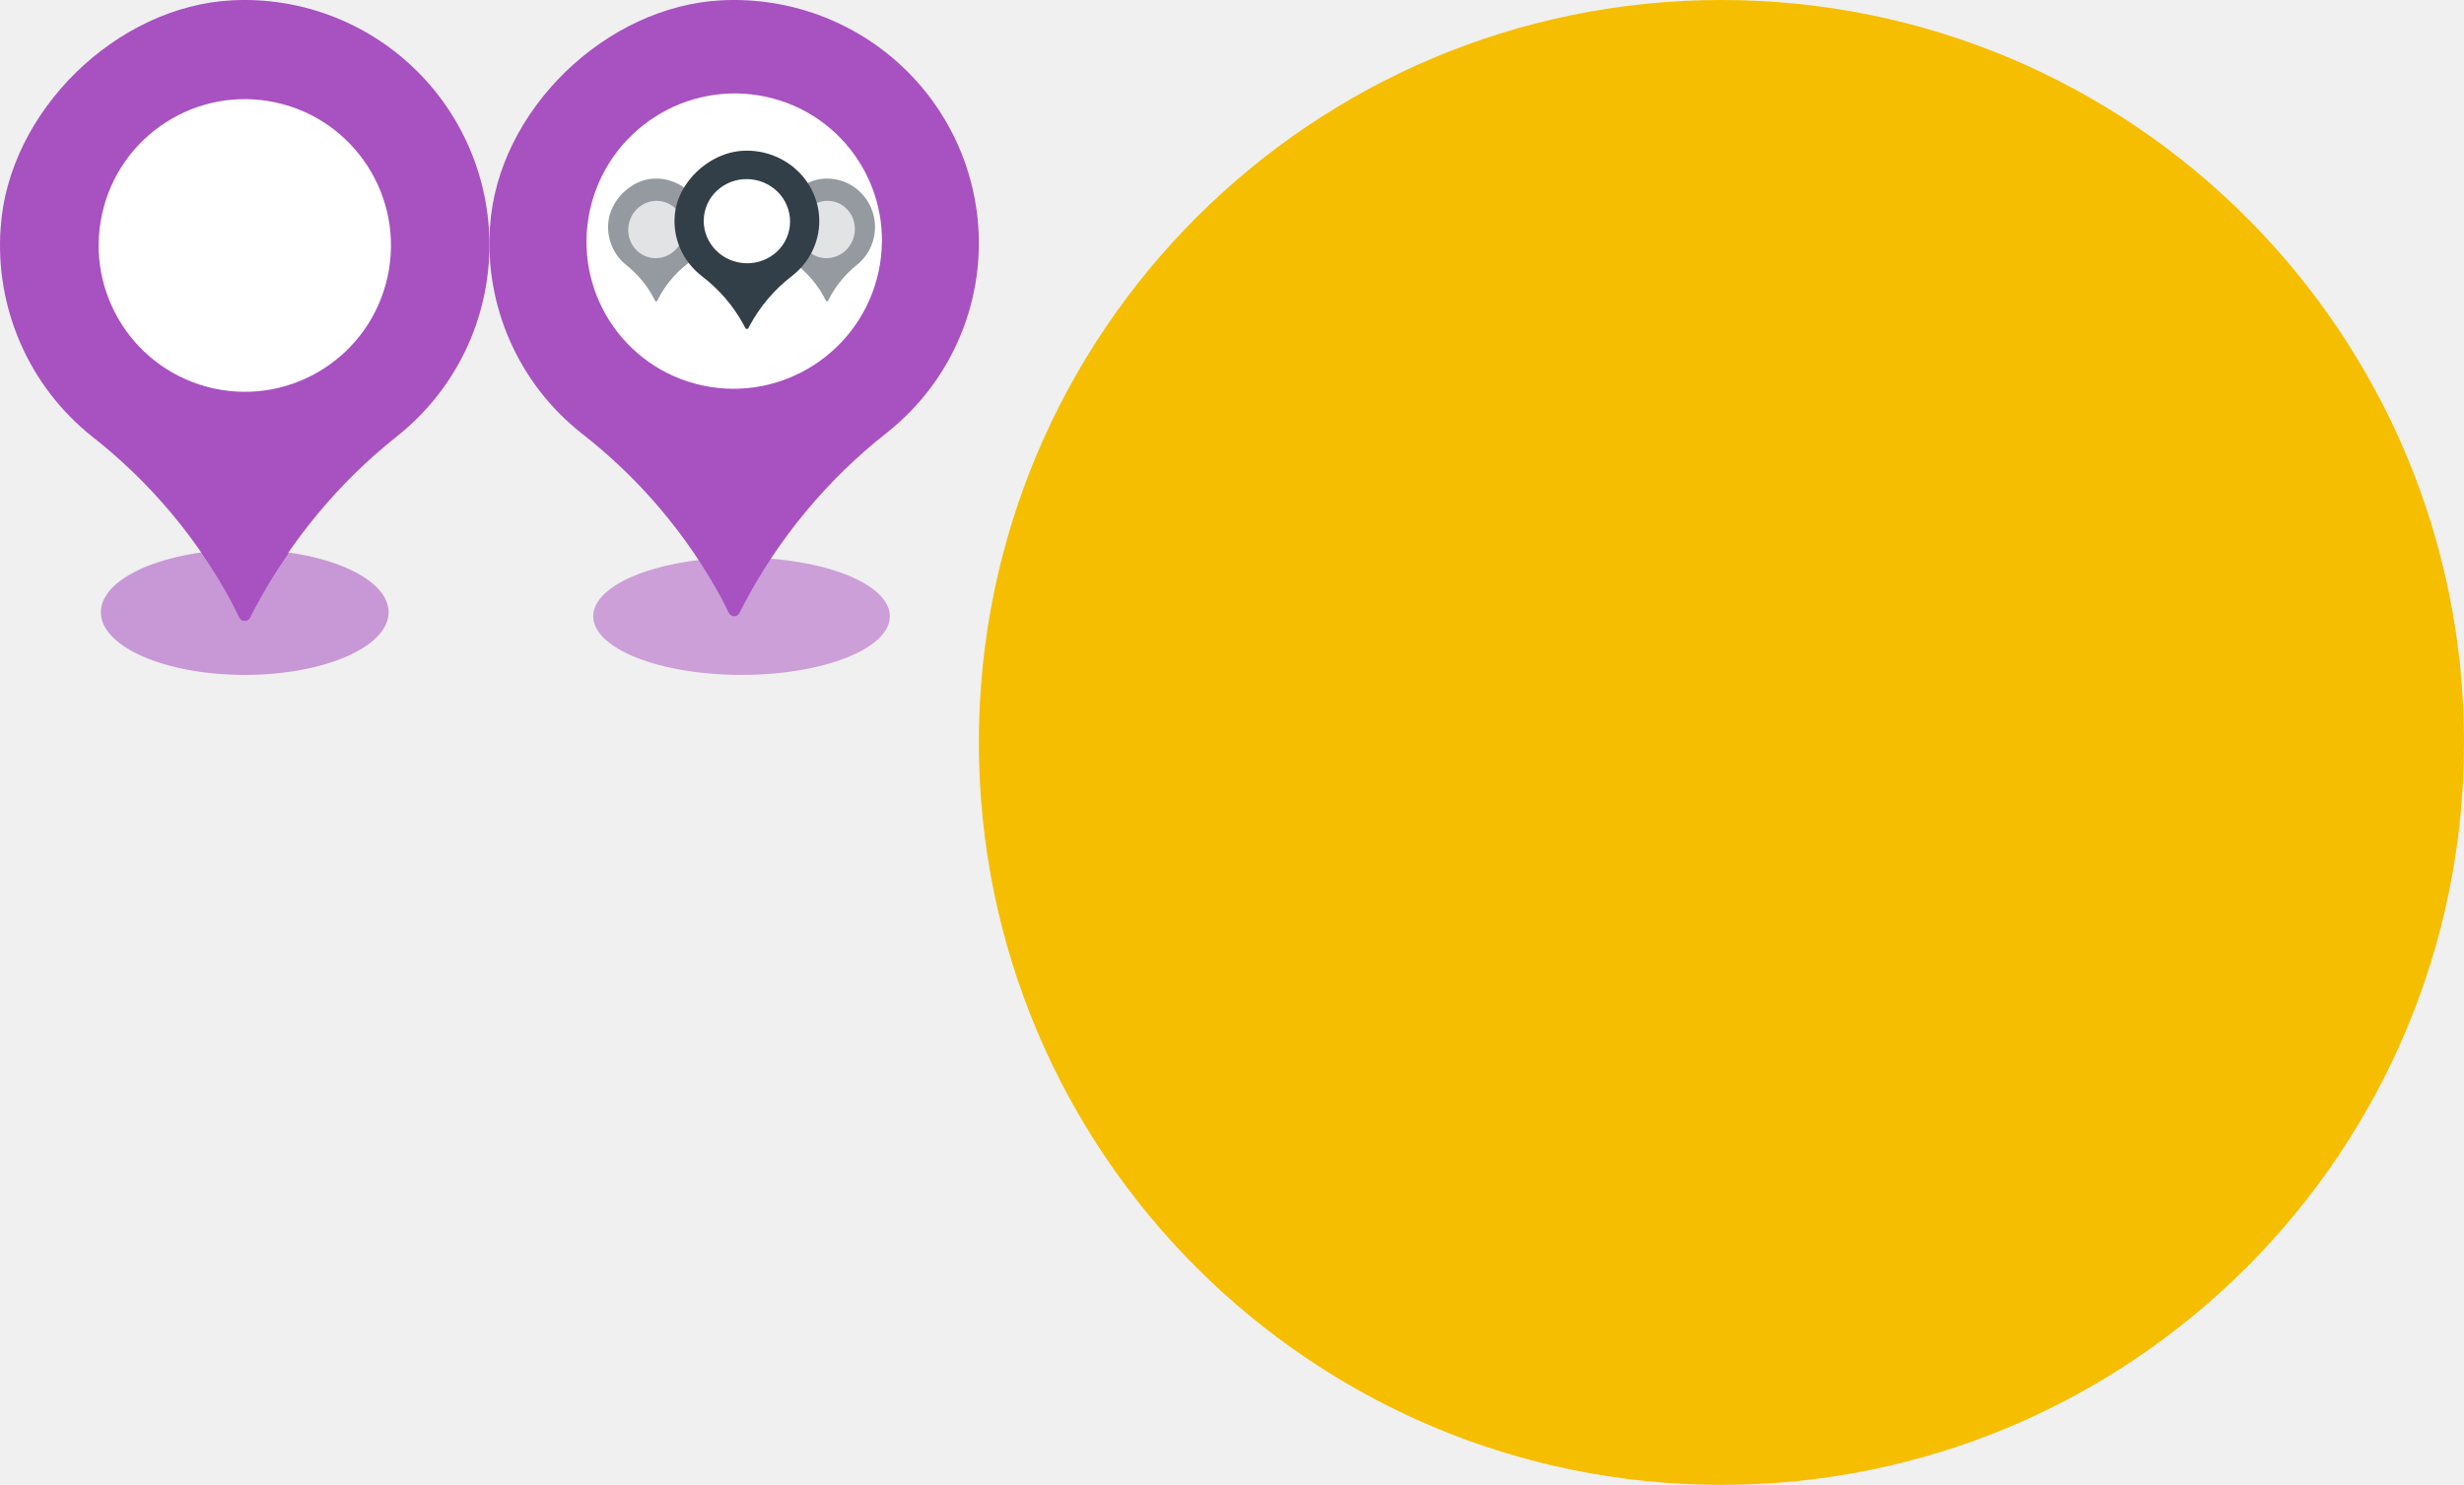
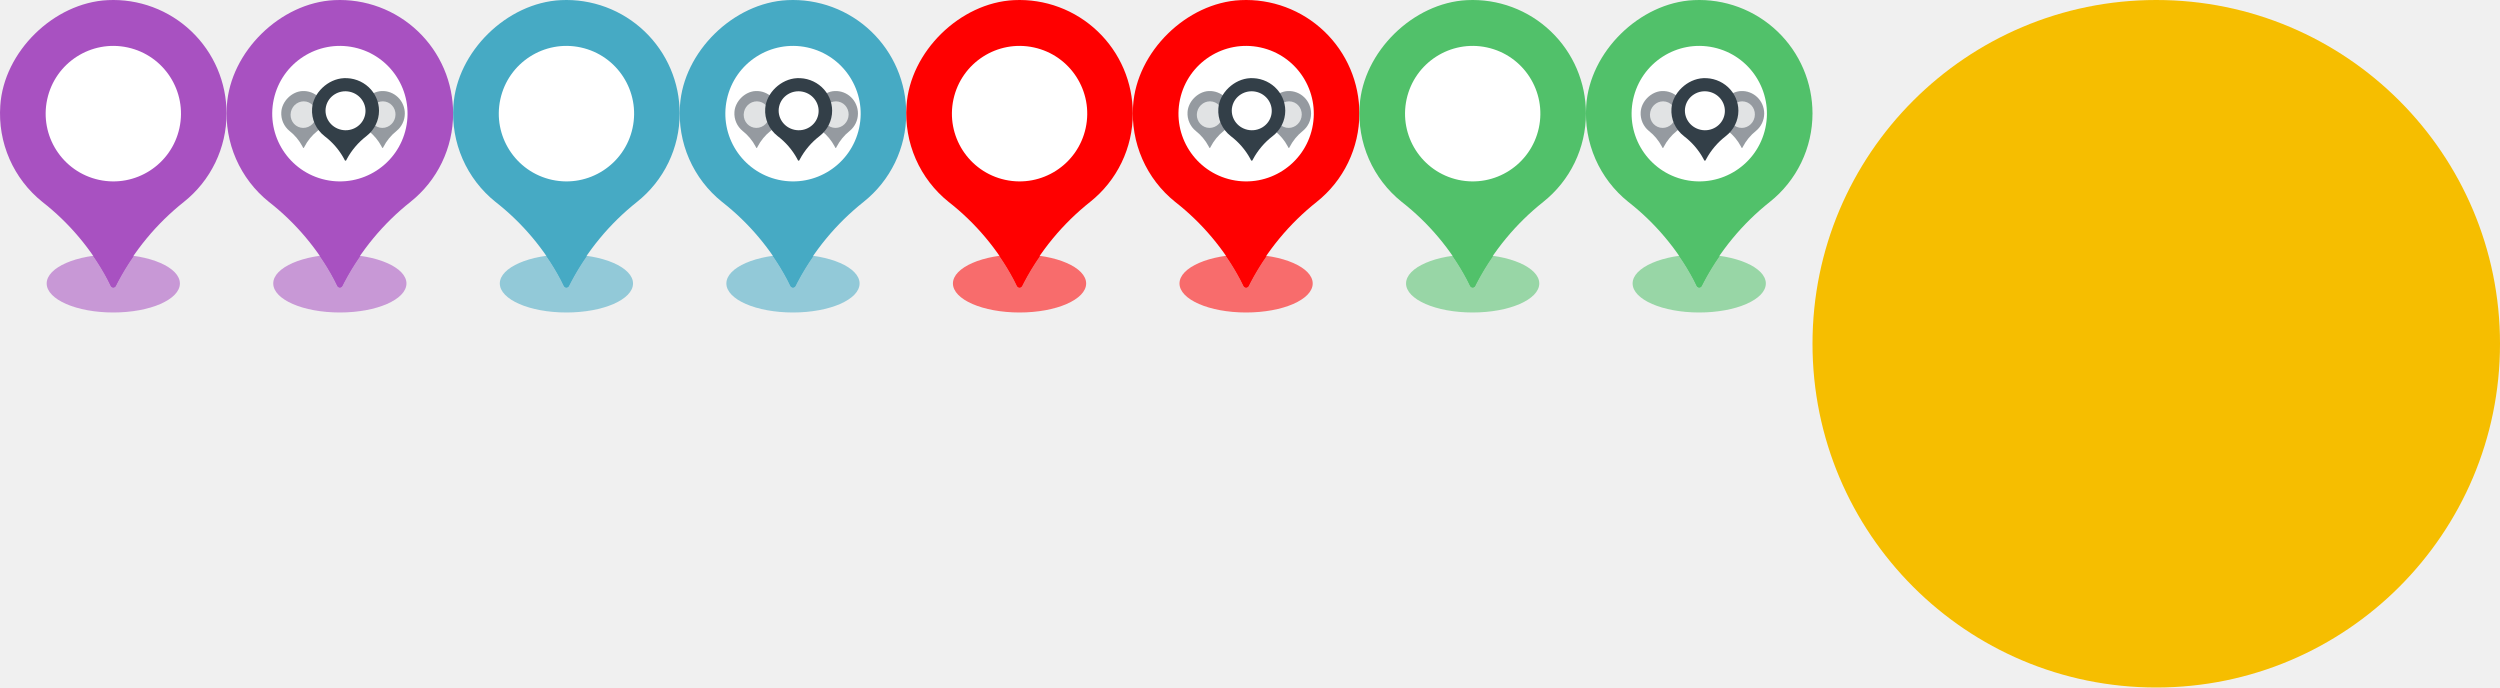
- <svg xmlns="http://www.w3.org/2000/svg" width="146" height="88" viewBox="0 0 146 88" fill="none">
-   <g id="iconAtlas">
-     <g id="pin">
-       <path id="Vector" d="M23.027 36.284C23.027 38.334 19.209 40 14.501 40C9.793 40 5.975 38.334 5.975 36.284C5.975 34.235 9.793 32.569 14.501 32.569C19.209 32.569 23.027 34.235 23.027 36.285V36.284Z" fill="#A851C1" fill-opacity="0.55" />
-       <path id="Vector_2" d="M29 14.536C29.001 12.568 28.603 10.62 27.83 8.811C27.056 7.001 25.924 5.368 24.501 4.011C23.078 2.653 21.395 1.599 19.553 0.912C17.711 0.226 15.749 -0.079 13.786 0.017C6.882 0.352 0.477 6.625 0.036 13.529C-0.128 15.864 0.276 18.204 1.213 20.348C2.151 22.492 3.594 24.377 5.418 25.84C8.866 28.533 11.713 31.918 13.777 35.777L14.194 36.611C14.224 36.666 14.268 36.713 14.322 36.745C14.376 36.778 14.438 36.795 14.501 36.795C14.63 36.795 14.747 36.724 14.809 36.611L15.05 36.135C17.125 32.143 20.019 28.634 23.543 25.84C25.242 24.488 26.616 22.77 27.561 20.813C28.506 18.856 28.997 16.71 29 14.537V14.536Z" fill="#A851C1" />
-       <path id="Vector_3" d="M14.501 32.569C13.645 32.571 12.788 32.629 11.939 32.745C12.617 33.714 13.232 34.726 13.778 35.775L14.193 36.609C14.223 36.665 14.268 36.712 14.322 36.744C14.376 36.777 14.438 36.794 14.501 36.794C14.564 36.794 14.626 36.777 14.681 36.744C14.735 36.712 14.779 36.665 14.809 36.609L15.05 36.134C15.659 34.982 16.34 33.87 17.088 32.803C16.233 32.667 15.367 32.589 14.501 32.569Z" fill="#A851C1" />
-       <path id="Vector_4" d="M22.968 16.389C23.983 11.709 21.018 7.091 16.344 6.074C11.671 5.057 7.059 8.026 6.043 12.706C5.028 17.386 7.993 22.004 12.667 23.021C17.34 24.038 21.952 21.069 22.968 16.389Z" fill="white" />
+ <svg xmlns="http://www.w3.org/2000/svg" width="320" height="88" viewBox="0 0 320 88" fill="none">
+   <g clip-path="url(#clip0)">
+     <path d="M23.027 36.284C23.027 38.334 19.209 40 14.501 40C9.793 40 5.975 38.334 5.975 36.284C5.975 34.235 9.793 32.569 14.501 32.569C19.209 32.569 23.027 34.235 23.027 36.285V36.284Z" fill="#A851C1" fill-opacity="0.55" />
+     <path d="M29 14.536C29.001 12.568 28.603 10.62 27.83 8.811C27.056 7.001 25.924 5.368 24.501 4.011C23.078 2.653 21.395 1.599 19.553 0.912C17.711 0.226 15.749 -0.079 13.786 0.017C6.882 0.352 0.477 6.625 0.036 13.529C-0.128 15.864 0.276 18.204 1.213 20.348C2.151 22.492 3.594 24.377 5.418 25.84C8.866 28.533 11.713 31.918 13.777 35.777L14.194 36.611C14.224 36.666 14.268 36.713 14.322 36.745C14.376 36.778 14.438 36.795 14.501 36.795C14.63 36.795 14.747 36.724 14.809 36.611L15.05 36.135C17.125 32.143 20.019 28.634 23.543 25.84C25.242 24.488 26.616 22.77 27.561 20.813C28.506 18.856 28.997 16.71 29 14.537V14.536Z" fill="#A851C1" />
+     <path d="M14.501 32.569C13.645 32.571 12.788 32.629 11.939 32.745C12.617 33.714 13.232 34.726 13.778 35.775L14.193 36.609C14.223 36.665 14.268 36.712 14.322 36.744C14.376 36.777 14.438 36.794 14.501 36.794C14.564 36.794 14.626 36.777 14.681 36.744C14.735 36.712 14.779 36.665 14.809 36.609L15.05 36.134C15.659 34.982 16.34 33.87 17.088 32.803C16.233 32.667 15.367 32.589 14.501 32.569Z" fill="#A851C1" />
+     <path d="M22.968 16.389C23.983 11.709 21.018 7.091 16.344 6.074C11.671 5.057 7.059 8.026 6.043 12.706C5.028 17.386 7.993 22.004 12.667 23.021C17.34 24.038 21.952 21.069 22.968 16.389Z" fill="white" />
+     <path d="M52.027 36.284C52.027 38.334 48.209 40 43.501 40C38.793 40 34.975 38.334 34.975 36.284C34.975 34.235 38.793 32.569 43.501 32.569C48.209 32.569 52.027 34.235 52.027 36.285V36.284Z" fill="#A851C1" fill-opacity="0.55" />
+     <path d="M58 14.536C58.001 12.568 57.603 10.62 56.83 8.811C56.056 7.001 54.924 5.368 53.501 4.011C52.078 2.653 50.395 1.599 48.553 0.912C46.711 0.226 44.749 -0.079 42.786 0.017C35.882 0.352 29.477 6.625 29.036 13.529C28.872 15.864 29.276 18.204 30.213 20.348C31.151 22.492 32.594 24.377 34.418 25.84C37.866 28.533 40.713 31.918 42.777 35.777L43.194 36.611C43.224 36.666 43.268 36.713 43.322 36.745C43.376 36.778 43.438 36.795 43.501 36.795C43.63 36.795 43.747 36.724 43.809 36.611L44.05 36.135C46.125 32.143 49.019 28.634 52.542 25.84C54.242 24.488 55.616 22.77 56.561 20.813C57.505 18.856 57.998 16.71 58 14.537V14.536Z" fill="#A851C1" />
+     <path d="M43.501 32.569C42.645 32.571 41.788 32.629 40.939 32.745C41.617 33.714 42.232 34.726 42.778 35.775L43.193 36.609C43.223 36.665 43.268 36.712 43.322 36.744C43.376 36.777 43.438 36.794 43.501 36.794C43.564 36.794 43.626 36.777 43.681 36.744C43.735 36.712 43.779 36.665 43.809 36.609L44.05 36.134C44.659 34.982 45.34 33.87 46.088 32.803C45.233 32.667 44.367 32.589 43.501 32.569Z" fill="#A851C1" />
+     <path d="M51.968 16.389C52.983 11.709 50.018 7.091 45.344 6.074C40.671 5.057 36.059 8.026 35.044 12.706C34.028 17.386 36.993 22.004 41.667 23.021C46.34 24.038 50.952 21.069 51.968 16.389Z" fill="white" />
+     <g opacity="0.719">
+       <path opacity="0.719" d="M51.818 14.529C51.818 13.742 51.499 12.989 50.935 12.445C50.37 11.902 49.61 11.615 48.83 11.654C47.475 11.72 46.218 12.962 46.131 14.329C46.065 15.268 46.46 16.179 47.188 16.768C47.865 17.301 48.423 17.971 48.83 18.735L48.911 18.901C48.923 18.923 48.946 18.937 48.971 18.937C48.996 18.937 49.019 18.923 49.032 18.901L49.079 18.807C49.487 18.015 50.054 17.321 50.747 16.768C51.423 16.225 51.817 15.401 51.818 14.528V14.529Z" fill="#333F48" />
+       <path opacity="0.719" d="M50.584 15.019C50.786 14.1 50.227 13.2 49.337 13.008C48.446 12.817 47.56 13.406 47.358 14.325C47.157 15.244 47.715 16.144 48.606 16.336C49.496 16.527 50.382 15.938 50.584 15.019Z" fill="white" />
    </g>
-     <g id="group" clip-path="url(#clip0)">
-       <path id="Vector_5" d="M52.727 36.522C52.727 38.44 48.792 40 43.939 40C39.087 40 35.151 38.44 35.151 36.522C35.151 34.603 39.087 33.044 43.939 33.044C48.792 33.044 52.727 34.603 52.727 36.522Z" fill="#A851C1" fill-opacity="0.51" />
-       <path id="Vector_6" d="M58 14.429C58.003 10.481 56.376 6.704 53.501 3.981C50.627 1.257 46.754 -0.176 42.786 0.017C35.882 0.348 29.476 6.574 29.036 13.428C28.702 18.132 30.715 22.7 34.418 25.648C37.865 28.321 40.712 31.681 42.778 35.512L43.193 36.338C43.255 36.451 43.373 36.522 43.501 36.522C43.63 36.522 43.748 36.452 43.809 36.339L44.05 35.868C46.125 31.904 49.019 28.422 52.544 25.648C55.986 22.929 57.995 18.799 58 14.429V14.429Z" fill="#A851C1" />
-       <path id="Vector_7" d="M52.052 16.127C53.09 11.402 50.104 6.749 45.383 5.734C40.662 4.718 35.994 7.726 34.956 12.451C33.919 17.175 36.905 21.829 41.626 22.844C46.346 23.859 51.015 20.852 52.052 16.127Z" fill="white" />
-       <g id="Group">
-         <g id="Group_2" opacity="0.719">
-           <path id="Vector_8" opacity="0.719" d="M51.849 13.459C51.849 12.671 51.529 11.918 50.965 11.375C50.4 10.831 49.64 10.545 48.861 10.584C47.505 10.65 46.248 11.892 46.161 13.258C46.095 14.197 46.49 15.109 47.218 15.697C47.895 16.23 48.454 16.901 48.86 17.665L48.941 17.83C48.953 17.853 48.977 17.867 49.001 17.867C49.027 17.867 49.05 17.853 49.063 17.83L49.109 17.736C49.517 16.945 50.085 16.25 50.777 15.697C51.453 15.155 51.848 14.33 51.849 13.458V13.459Z" fill="#333F48" />
-           <path id="Vector_9" opacity="0.719" d="M50.614 13.948C50.816 13.03 50.258 12.129 49.367 11.938C48.476 11.746 47.59 12.336 47.389 13.255C47.187 14.174 47.745 15.074 48.636 15.265C49.527 15.457 50.412 14.867 50.614 13.948Z" fill="white" />
-         </g>
-         <g id="Group_3" opacity="0.719">
-           <path id="Vector_10" opacity="0.719" d="M41.725 13.459C41.725 12.671 41.406 11.918 40.842 11.375C40.277 10.831 39.516 10.545 38.737 10.584C37.382 10.65 36.124 11.892 36.037 13.258C35.971 14.197 36.367 15.109 37.094 15.697C37.771 16.23 38.33 16.901 38.736 17.665L38.818 17.83C38.829 17.853 38.853 17.867 38.878 17.867C38.903 17.867 38.926 17.853 38.939 17.83L38.986 17.736C39.393 16.945 39.961 16.25 40.654 15.697C41.329 15.155 41.724 14.33 41.725 13.458V13.459Z" fill="#333F48" />
-           <path id="Vector_11" opacity="0.719" d="M40.49 13.948C40.692 13.03 40.134 12.129 39.243 11.938C38.352 11.746 37.467 12.336 37.265 13.255C37.063 14.174 37.622 15.074 38.512 15.265C39.403 15.457 40.289 14.867 40.49 13.948Z" fill="white" />
-         </g>
-         <g id="Group_4">
-           <path id="Vector_12" d="M48.544 13.104C48.545 11.963 48.064 10.87 47.214 10.082C46.363 9.294 45.218 8.879 44.044 8.935C42.002 9.03 40.108 10.832 39.977 12.816C39.879 14.177 40.474 15.498 41.568 16.351C42.588 17.125 43.431 18.097 44.041 19.206L44.164 19.445C44.182 19.477 44.217 19.497 44.256 19.497C44.294 19.497 44.329 19.477 44.347 19.445L44.417 19.309C45.033 18.162 45.888 17.154 46.931 16.352C47.948 15.564 48.543 14.37 48.544 13.105V13.104Z" fill="#333F48" />
-           <path id="Vector_13" d="M46.758 13.646C47.054 12.302 46.173 10.97 44.791 10.673C43.41 10.376 42.05 11.226 41.755 12.571C41.46 13.916 42.34 15.247 43.722 15.544C45.103 15.841 46.463 14.992 46.758 13.646Z" fill="white" />
-         </g>
-       </g>
+     <g opacity="0.719">
+       <path opacity="0.719" d="M41.695 14.529C41.695 13.742 41.376 12.989 40.812 12.445C40.246 11.902 39.486 11.615 38.707 11.654C37.352 11.72 36.094 12.962 36.007 14.329C35.941 15.268 36.337 16.179 37.064 16.768C37.741 17.301 38.3 17.971 38.706 18.735L38.788 18.901C38.799 18.923 38.823 18.937 38.847 18.937C38.873 18.937 38.896 18.923 38.909 18.901L38.956 18.807C39.363 18.015 39.931 17.321 40.623 16.768C41.299 16.225 41.694 15.401 41.695 14.528V14.529Z" fill="#333F48" />
+       <path opacity="0.719" d="M40.46 15.019C40.662 14.1 40.104 13.2 39.213 13.008C38.322 12.817 37.437 13.406 37.235 14.325C37.033 15.244 37.592 16.144 38.482 16.336C39.373 16.527 40.258 15.938 40.46 15.019Z" fill="white" />
    </g>
-     <path id="Blank" d="M102 88C126.301 88 146 68.3 146 44C146 19.7 126.301 0 102 0C77.7 0 58 19.7 58 44C58 68.3 77.7 88 102 88Z" fill="#F6BE00" />
+     <path d="M48.514 14.175C48.515 13.033 48.034 11.94 47.184 11.152C46.333 10.364 45.188 9.949 44.014 10.005C41.971 10.101 40.078 11.902 39.947 13.886C39.848 15.247 40.443 16.568 41.538 17.422C42.558 18.195 43.401 19.168 44.011 20.276L44.134 20.515C44.152 20.548 44.187 20.568 44.226 20.568C44.263 20.568 44.298 20.548 44.317 20.515L44.387 20.379C45.002 19.232 45.858 18.224 46.901 17.422C47.918 16.634 48.513 15.44 48.514 14.175V14.175Z" fill="#333F48" />
+     <path d="M46.728 14.717C47.023 13.372 46.143 12.041 44.761 11.743C43.38 11.446 42.02 12.296 41.725 13.641C41.43 14.986 42.31 16.317 43.692 16.614C45.073 16.911 46.433 16.062 46.728 14.717Z" fill="white" />
+     <path d="M81.027 36.284C81.027 38.334 77.209 40 72.501 40C67.793 40 63.975 38.334 63.975 36.284C63.975 34.235 67.793 32.569 72.501 32.569C77.209 32.569 81.027 34.235 81.027 36.285V36.284Z" fill="#46AAC4" fill-opacity="0.55" />
+     <path d="M87 14.536C87.001 12.568 86.603 10.62 85.83 8.811C85.056 7.001 83.924 5.368 82.501 4.011C81.078 2.653 79.395 1.599 77.553 0.912C75.711 0.226 73.749 -0.079 71.786 0.017C64.882 0.352 58.477 6.625 58.036 13.529C57.872 15.864 58.276 18.204 59.213 20.348C60.151 22.492 61.594 24.377 63.418 25.84C66.866 28.533 69.713 31.918 71.777 35.777L72.194 36.611C72.224 36.666 72.268 36.713 72.322 36.745C72.376 36.778 72.438 36.795 72.501 36.795C72.63 36.795 72.747 36.724 72.809 36.611L73.05 36.135C75.125 32.143 78.019 28.634 81.543 25.84C83.242 24.488 84.616 22.77 85.561 20.813C86.505 18.856 86.998 16.71 87 14.537V14.536Z" fill="#46AAC4" />
+     <path d="M72.501 32.569C71.645 32.571 70.788 32.629 69.939 32.745C70.617 33.714 71.232 34.726 71.778 35.775L72.193 36.609C72.223 36.665 72.268 36.712 72.322 36.744C72.376 36.777 72.438 36.794 72.501 36.794C72.564 36.794 72.626 36.777 72.681 36.744C72.735 36.712 72.779 36.665 72.809 36.609L73.05 36.134C73.659 34.982 74.34 33.87 75.088 32.803C74.233 32.667 73.368 32.589 72.501 32.569Z" fill="#46AAC4" />
+     <path d="M80.968 16.389C81.983 11.709 79.018 7.091 74.344 6.074C69.671 5.057 65.059 8.026 64.043 12.706C63.028 17.386 65.993 22.004 70.667 23.021C75.34 24.038 79.952 21.069 80.968 16.389Z" fill="white" />
+     <path d="M110.027 36.284C110.027 38.334 106.209 40 101.501 40C96.793 40 92.975 38.334 92.975 36.284C92.975 34.235 96.793 32.569 101.501 32.569C106.209 32.569 110.027 34.235 110.027 36.285V36.284Z" fill="#46AAC4" fill-opacity="0.55" />
+     <path d="M116 14.536C116.001 12.568 115.603 10.62 114.83 8.811C114.056 7.001 112.924 5.368 111.501 4.011C110.078 2.653 108.395 1.599 106.553 0.912C104.711 0.226 102.749 -0.079 100.786 0.017C93.882 0.352 87.477 6.625 87.036 13.529C86.872 15.864 87.276 18.204 88.213 20.348C89.151 22.492 90.594 24.377 92.418 25.84C95.866 28.533 98.713 31.918 100.777 35.777L101.194 36.611C101.224 36.666 101.268 36.713 101.322 36.745C101.376 36.778 101.438 36.795 101.501 36.795C101.63 36.795 101.747 36.724 101.809 36.611L102.05 36.135C104.125 32.143 107.019 28.634 110.543 25.84C112.242 24.488 113.616 22.77 114.561 20.813C115.506 18.856 115.998 16.71 116 14.537V14.536Z" fill="#46AAC4" />
+     <path d="M101.501 32.569C100.645 32.571 99.788 32.629 98.939 32.745C99.617 33.714 100.232 34.726 100.778 35.775L101.193 36.609C101.223 36.665 101.268 36.712 101.322 36.744C101.376 36.777 101.438 36.794 101.501 36.794C101.564 36.794 101.626 36.777 101.681 36.744C101.735 36.712 101.779 36.665 101.809 36.609L102.05 36.134C102.659 34.982 103.34 33.87 104.088 32.803C103.233 32.667 102.368 32.589 101.501 32.569Z" fill="#46AAC4" />
+     <path d="M109.968 16.389C110.983 11.709 108.018 7.091 103.344 6.074C98.671 5.057 94.059 8.026 93.043 12.706C92.028 17.386 94.993 22.004 99.667 23.021C104.34 24.038 108.952 21.069 109.968 16.389Z" fill="white" />
+     <g opacity="0.719">
+       <path opacity="0.719" d="M109.818 14.529C109.818 13.742 109.499 12.989 108.935 12.445C108.37 11.902 107.61 11.615 106.83 11.654C105.475 11.72 104.218 12.962 104.131 14.329C104.065 15.268 104.46 16.179 105.188 16.768C105.865 17.301 106.424 17.971 106.83 18.735L106.911 18.901C106.923 18.923 106.946 18.937 106.971 18.937C106.997 18.937 107.019 18.923 107.033 18.901L107.079 18.807C107.487 18.015 108.055 17.321 108.747 16.768C109.423 16.225 109.817 15.401 109.818 14.528V14.529Z" fill="#333F48" />
+       <path opacity="0.719" d="M108.584 15.019C108.786 14.1 108.227 13.2 107.337 13.008C106.446 12.817 105.56 13.406 105.359 14.325C105.157 15.244 105.715 16.144 106.606 16.336C107.497 16.527 108.382 15.938 108.584 15.019Z" fill="white" />
+     </g>
+     <g opacity="0.719">
+       <path opacity="0.719" d="M99.695 14.529C99.695 13.742 99.376 12.989 98.811 12.445C98.246 11.902 97.486 11.615 96.707 11.654C95.352 11.72 94.094 12.962 94.007 14.329C93.941 15.268 94.337 16.179 95.064 16.768C95.741 17.301 96.3 17.971 96.706 18.735L96.788 18.901C96.799 18.923 96.823 18.937 96.847 18.937C96.873 18.937 96.896 18.923 96.909 18.901L96.956 18.807C97.363 18.015 97.931 17.321 98.623 16.768C99.299 16.225 99.694 15.401 99.695 14.528V14.529Z" fill="#333F48" />
+       <path opacity="0.719" d="M98.46 15.019C98.662 14.1 98.104 13.2 97.213 13.008C96.322 12.817 95.437 13.406 95.235 14.325C95.033 15.244 95.591 16.144 96.482 16.336C97.373 16.527 98.258 15.938 98.46 15.019Z" fill="white" />
+     </g>
+     <path d="M106.514 14.175C106.515 13.033 106.034 11.94 105.184 11.152C104.333 10.364 103.188 9.949 102.014 10.005C99.972 10.101 98.078 11.902 97.947 13.886C97.848 15.247 98.443 16.568 99.538 17.422C100.558 18.195 101.401 19.168 102.011 20.276L102.134 20.515C102.152 20.548 102.187 20.568 102.226 20.568C102.263 20.568 102.299 20.548 102.317 20.515L102.387 20.379C103.002 19.232 103.858 18.224 104.901 17.422C105.918 16.634 106.513 15.44 106.514 14.175V14.175Z" fill="#333F48" />
+     <path d="M104.728 14.717C105.023 13.372 104.143 12.041 102.761 11.743C101.38 11.446 100.02 12.296 99.725 13.641C99.43 14.986 100.31 16.317 101.692 16.614C103.073 16.911 104.433 16.062 104.728 14.717Z" fill="white" />
+     <path d="M139.027 36.284C139.027 38.334 135.209 40 130.501 40C125.793 40 121.975 38.334 121.975 36.284C121.975 34.235 125.793 32.569 130.501 32.569C135.209 32.569 139.027 34.235 139.027 36.285V36.284Z" fill="#FF0000" fill-opacity="0.55" />
+     <path d="M145 14.536C145.001 12.568 144.603 10.62 143.83 8.811C143.056 7.001 141.924 5.368 140.501 4.011C139.078 2.653 137.395 1.599 135.553 0.912C133.711 0.226 131.749 -0.079 129.786 0.017C122.882 0.352 116.477 6.625 116.036 13.529C115.872 15.864 116.276 18.204 117.213 20.348C118.151 22.492 119.594 24.377 121.418 25.84C124.866 28.533 127.713 31.918 129.777 35.777L130.194 36.611C130.224 36.666 130.268 36.713 130.322 36.745C130.376 36.778 130.438 36.795 130.501 36.795C130.63 36.795 130.747 36.724 130.809 36.611L131.05 36.135C133.125 32.143 136.019 28.634 139.543 25.84C141.242 24.488 142.616 22.77 143.561 20.813C144.506 18.856 144.998 16.71 145 14.537V14.536Z" fill="#FF0000" />
+     <path d="M130.501 32.569C129.645 32.571 128.788 32.629 127.939 32.745C128.617 33.714 129.232 34.726 129.778 35.775L130.193 36.609C130.223 36.665 130.268 36.712 130.322 36.744C130.376 36.777 130.438 36.794 130.501 36.794C130.564 36.794 130.626 36.777 130.681 36.744C130.735 36.712 130.779 36.665 130.809 36.609L131.05 36.134C131.659 34.982 132.34 33.87 133.088 32.803C132.233 32.667 131.368 32.589 130.501 32.569Z" fill="#FF0000" />
+     <path d="M138.968 16.389C139.983 11.709 137.018 7.091 132.344 6.074C127.671 5.057 123.059 8.026 122.043 12.706C121.028 17.386 123.993 22.004 128.667 23.021C133.34 24.038 137.952 21.069 138.968 16.389Z" fill="white" />
+     <path d="M168.027 36.284C168.027 38.334 164.209 40 159.501 40C154.793 40 150.975 38.334 150.975 36.284C150.975 34.235 154.793 32.569 159.501 32.569C164.209 32.569 168.027 34.235 168.027 36.285V36.284Z" fill="#FF0000" fill-opacity="0.55" />
+     <path d="M174 14.536C174.001 12.568 173.603 10.62 172.83 8.811C172.056 7.001 170.924 5.368 169.501 4.011C168.078 2.653 166.395 1.599 164.553 0.912C162.711 0.226 160.749 -0.079 158.786 0.017C151.882 0.352 145.477 6.625 145.036 13.529C144.872 15.864 145.276 18.204 146.213 20.348C147.151 22.492 148.594 24.377 150.418 25.84C153.866 28.533 156.713 31.918 158.777 35.777L159.194 36.611C159.224 36.666 159.268 36.713 159.322 36.745C159.376 36.778 159.438 36.795 159.501 36.795C159.63 36.795 159.747 36.724 159.809 36.611L160.05 36.135C162.125 32.143 165.019 28.634 168.543 25.84C170.242 24.488 171.616 22.77 172.561 20.813C173.506 18.856 173.998 16.71 174 14.537V14.536Z" fill="#FF0000" />
+     <path d="M159.501 32.569C158.645 32.571 157.788 32.629 156.939 32.745C157.617 33.714 158.232 34.726 158.778 35.775L159.193 36.609C159.223 36.665 159.268 36.712 159.322 36.744C159.376 36.777 159.438 36.794 159.501 36.794C159.564 36.794 159.626 36.777 159.681 36.744C159.735 36.712 159.779 36.665 159.809 36.609L160.05 36.134C160.659 34.982 161.34 33.87 162.088 32.803C161.233 32.667 160.368 32.589 159.501 32.569Z" fill="#FF0000" />
+     <path d="M167.968 16.389C168.983 11.709 166.018 7.091 161.344 6.074C156.671 5.057 152.059 8.026 151.043 12.706C150.028 17.386 152.993 22.004 157.667 23.021C162.34 24.038 166.952 21.069 167.968 16.389Z" fill="white" />
+     <g opacity="0.719">
+       <path opacity="0.719" d="M167.818 14.529C167.818 13.742 167.499 12.989 166.935 12.445C166.37 11.902 165.61 11.615 164.83 11.654C163.475 11.72 162.218 12.962 162.131 14.329C162.065 15.268 162.46 16.179 163.188 16.768C163.865 17.301 164.424 17.971 164.83 18.735L164.911 18.901C164.923 18.923 164.946 18.937 164.971 18.937C164.997 18.937 165.019 18.923 165.033 18.901L165.079 18.807C165.487 18.015 166.055 17.321 166.747 16.768C167.423 16.225 167.817 15.401 167.818 14.528V14.529Z" fill="#333F48" />
+       <path opacity="0.719" d="M166.584 15.019C166.786 14.1 166.227 13.2 165.337 13.008C164.446 12.817 163.56 13.406 163.359 14.325C163.157 15.244 163.715 16.144 164.606 16.336C165.497 16.527 166.382 15.938 166.584 15.019Z" fill="white" />
+     </g>
+     <g opacity="0.719">
+       <path opacity="0.719" d="M157.695 14.529C157.695 13.742 157.376 12.989 156.812 12.445C156.246 11.902 155.486 11.615 154.707 11.654C153.352 11.72 152.094 12.962 152.007 14.329C151.941 15.268 152.337 16.179 153.064 16.768C153.741 17.301 154.3 17.971 154.706 18.735L154.788 18.901C154.799 18.923 154.823 18.937 154.847 18.937C154.873 18.937 154.896 18.923 154.909 18.901L154.956 18.807C155.363 18.015 155.931 17.321 156.623 16.768C157.299 16.225 157.694 15.401 157.695 14.528V14.529Z" fill="#333F48" />
+       <path opacity="0.719" d="M156.46 15.019C156.662 14.1 156.104 13.2 155.213 13.008C154.322 12.817 153.437 13.406 153.235 14.325C153.033 15.244 153.592 16.144 154.482 16.336C155.373 16.527 156.259 15.938 156.46 15.019Z" fill="white" />
+     </g>
+     <path d="M164.514 14.175C164.515 13.033 164.034 11.94 163.184 11.152C162.333 10.364 161.188 9.949 160.014 10.005C157.972 10.101 156.078 11.902 155.947 13.886C155.848 15.247 156.443 16.568 157.538 17.422C158.558 18.195 159.401 19.168 160.011 20.276L160.134 20.515C160.152 20.548 160.187 20.568 160.226 20.568C160.263 20.568 160.299 20.548 160.317 20.515L160.387 20.379C161.002 19.232 161.858 18.224 162.901 17.422C163.918 16.634 164.513 15.44 164.514 14.175V14.175Z" fill="#333F48" />
+     <path d="M162.728 14.717C163.023 13.372 162.143 12.041 160.761 11.743C159.38 11.446 158.02 12.296 157.725 13.641C157.43 14.986 158.31 16.317 159.692 16.614C161.073 16.911 162.433 16.062 162.728 14.717Z" fill="white" />
+     <path d="M197.027 36.284C197.027 38.334 193.209 40 188.501 40C183.793 40 179.975 38.334 179.975 36.284C179.975 34.235 183.793 32.569 188.501 32.569C193.209 32.569 197.027 34.235 197.027 36.285V36.284Z" fill="#51C16A" fill-opacity="0.55" />
+     <path d="M203 14.536C203.001 12.568 202.603 10.62 201.83 8.811C201.056 7.001 199.924 5.368 198.501 4.011C197.078 2.653 195.395 1.599 193.553 0.912C191.711 0.226 189.749 -0.079 187.786 0.017C180.882 0.352 174.477 6.625 174.036 13.529C173.872 15.864 174.276 18.204 175.213 20.348C176.151 22.492 177.594 24.377 179.418 25.84C182.866 28.533 185.713 31.918 187.777 35.777L188.194 36.611C188.224 36.666 188.268 36.713 188.322 36.745C188.376 36.778 188.438 36.795 188.501 36.795C188.63 36.795 188.747 36.724 188.809 36.611L189.05 36.135C191.125 32.143 194.019 28.634 197.543 25.84C199.242 24.488 200.616 22.77 201.561 20.813C202.506 18.856 202.998 16.71 203 14.537V14.536Z" fill="#51C16A" />
+     <path d="M188.501 32.569C187.645 32.571 186.788 32.629 185.939 32.745C186.617 33.714 187.232 34.726 187.778 35.775L188.193 36.609C188.223 36.665 188.268 36.712 188.322 36.744C188.376 36.777 188.438 36.794 188.501 36.794C188.564 36.794 188.626 36.777 188.681 36.744C188.735 36.712 188.779 36.665 188.809 36.609L189.05 36.134C189.659 34.982 190.34 33.87 191.088 32.803C190.233 32.667 189.368 32.589 188.501 32.569Z" fill="#51C16A" />
+     <path d="M196.968 16.389C197.983 11.709 195.018 7.091 190.344 6.074C185.671 5.057 181.059 8.026 180.043 12.706C179.028 17.386 181.993 22.004 186.667 23.021C191.34 24.038 195.952 21.069 196.968 16.389Z" fill="white" />
+     <path d="M226.027 36.284C226.027 38.334 222.209 40 217.501 40C212.793 40 208.975 38.334 208.975 36.284C208.975 34.235 212.793 32.569 217.501 32.569C222.209 32.569 226.027 34.235 226.027 36.285V36.284Z" fill="#51C16A" fill-opacity="0.55" />
+     <path d="M232 14.536C232.001 12.568 231.603 10.62 230.83 8.811C230.056 7.001 228.924 5.368 227.501 4.011C226.078 2.653 224.395 1.599 222.553 0.912C220.711 0.226 218.749 -0.079 216.786 0.017C209.882 0.352 203.477 6.625 203.036 13.529C202.872 15.864 203.276 18.204 204.213 20.348C205.151 22.492 206.594 24.377 208.418 25.84C211.866 28.533 214.713 31.918 216.777 35.777L217.194 36.611C217.224 36.666 217.268 36.713 217.322 36.745C217.376 36.778 217.438 36.795 217.501 36.795C217.63 36.795 217.747 36.724 217.809 36.611L218.05 36.135C220.125 32.143 223.019 28.634 226.543 25.84C228.242 24.488 229.616 22.77 230.561 20.813C231.506 18.856 231.998 16.71 232 14.537V14.536Z" fill="#51C16A" />
+     <path d="M217.501 32.569C216.645 32.571 215.788 32.629 214.939 32.745C215.617 33.714 216.232 34.726 216.778 35.775L217.193 36.609C217.223 36.665 217.268 36.712 217.322 36.744C217.376 36.777 217.438 36.794 217.501 36.794C217.564 36.794 217.626 36.777 217.681 36.744C217.735 36.712 217.779 36.665 217.809 36.609L218.05 36.134C218.659 34.982 219.34 33.87 220.088 32.803C219.233 32.667 218.368 32.589 217.501 32.569Z" fill="#51C16A" />
+     <path d="M225.968 16.389C226.983 11.709 224.018 7.091 219.344 6.074C214.671 5.057 210.059 8.026 209.043 12.706C208.028 17.386 210.993 22.004 215.667 23.021C220.34 24.038 224.952 21.069 225.968 16.389Z" fill="white" />
+     <g opacity="0.719">
+       <path opacity="0.719" d="M225.818 14.529C225.818 13.742 225.499 12.989 224.935 12.445C224.37 11.902 223.61 11.615 222.83 11.654C221.475 11.72 220.218 12.962 220.131 14.329C220.065 15.268 220.46 16.179 221.188 16.768C221.865 17.301 222.424 17.971 222.83 18.735L222.911 18.901C222.923 18.923 222.946 18.937 222.971 18.937C222.997 18.937 223.019 18.923 223.033 18.901L223.079 18.807C223.487 18.015 224.055 17.321 224.747 16.768C225.423 16.225 225.817 15.401 225.818 14.528V14.529Z" fill="#333F48" />
+       <path opacity="0.719" d="M224.584 15.019C224.786 14.1 224.227 13.2 223.337 13.008C222.446 12.817 221.56 13.406 221.359 14.325C221.157 15.244 221.715 16.144 222.606 16.336C223.497 16.527 224.382 15.938 224.584 15.019Z" fill="white" />
+     </g>
+     <g opacity="0.719">
+       <path opacity="0.719" d="M215.695 14.529C215.695 13.742 215.376 12.989 214.812 12.445C214.246 11.902 213.486 11.615 212.707 11.654C211.352 11.72 210.094 12.962 210.007 14.329C209.941 15.268 210.337 16.179 211.064 16.768C211.741 17.301 212.3 17.971 212.706 18.735L212.788 18.901C212.799 18.923 212.823 18.937 212.847 18.937C212.873 18.937 212.896 18.923 212.909 18.901L212.956 18.807C213.363 18.015 213.931 17.321 214.623 16.768C215.299 16.225 215.694 15.401 215.695 14.528V14.529Z" fill="#333F48" />
+       <path opacity="0.719" d="M214.46 15.019C214.662 14.1 214.104 13.2 213.213 13.008C212.322 12.817 211.437 13.406 211.235 14.325C211.033 15.244 211.592 16.144 212.482 16.336C213.373 16.527 214.259 15.938 214.46 15.019Z" fill="white" />
+     </g>
+     <path d="M222.514 14.175C222.515 13.033 222.034 11.94 221.184 11.152C220.333 10.364 219.188 9.949 218.014 10.005C215.972 10.101 214.078 11.902 213.947 13.886C213.848 15.247 214.443 16.568 215.538 17.422C216.558 18.195 217.401 19.168 218.011 20.276L218.134 20.515C218.152 20.548 218.187 20.568 218.226 20.568C218.263 20.568 218.299 20.548 218.317 20.515L218.387 20.379C219.002 19.232 219.858 18.224 220.901 17.422C221.918 16.634 222.513 15.44 222.514 14.175V14.175Z" fill="#333F48" />
+     <path d="M220.728 14.717C221.023 13.372 220.143 12.041 218.761 11.743C217.38 11.446 216.02 12.296 215.725 13.641C215.43 14.986 216.31 16.317 217.692 16.614C219.073 16.911 220.433 16.062 220.728 14.717Z" fill="white" />
+     <path d="M276 88C300.301 88 320 68.3 320 44C320 19.7 300.301 0 276 0C251.7 0 232 19.7 232 44C232 68.3 251.7 88 276 88Z" fill="#F6BE00" />
  </g>
  <defs>
    <clipPath id="clip0">
-       <rect width="29" height="40" fill="white" transform="translate(29)" />
+       <rect width="320" height="88" fill="white" />
    </clipPath>
  </defs>
</svg>
